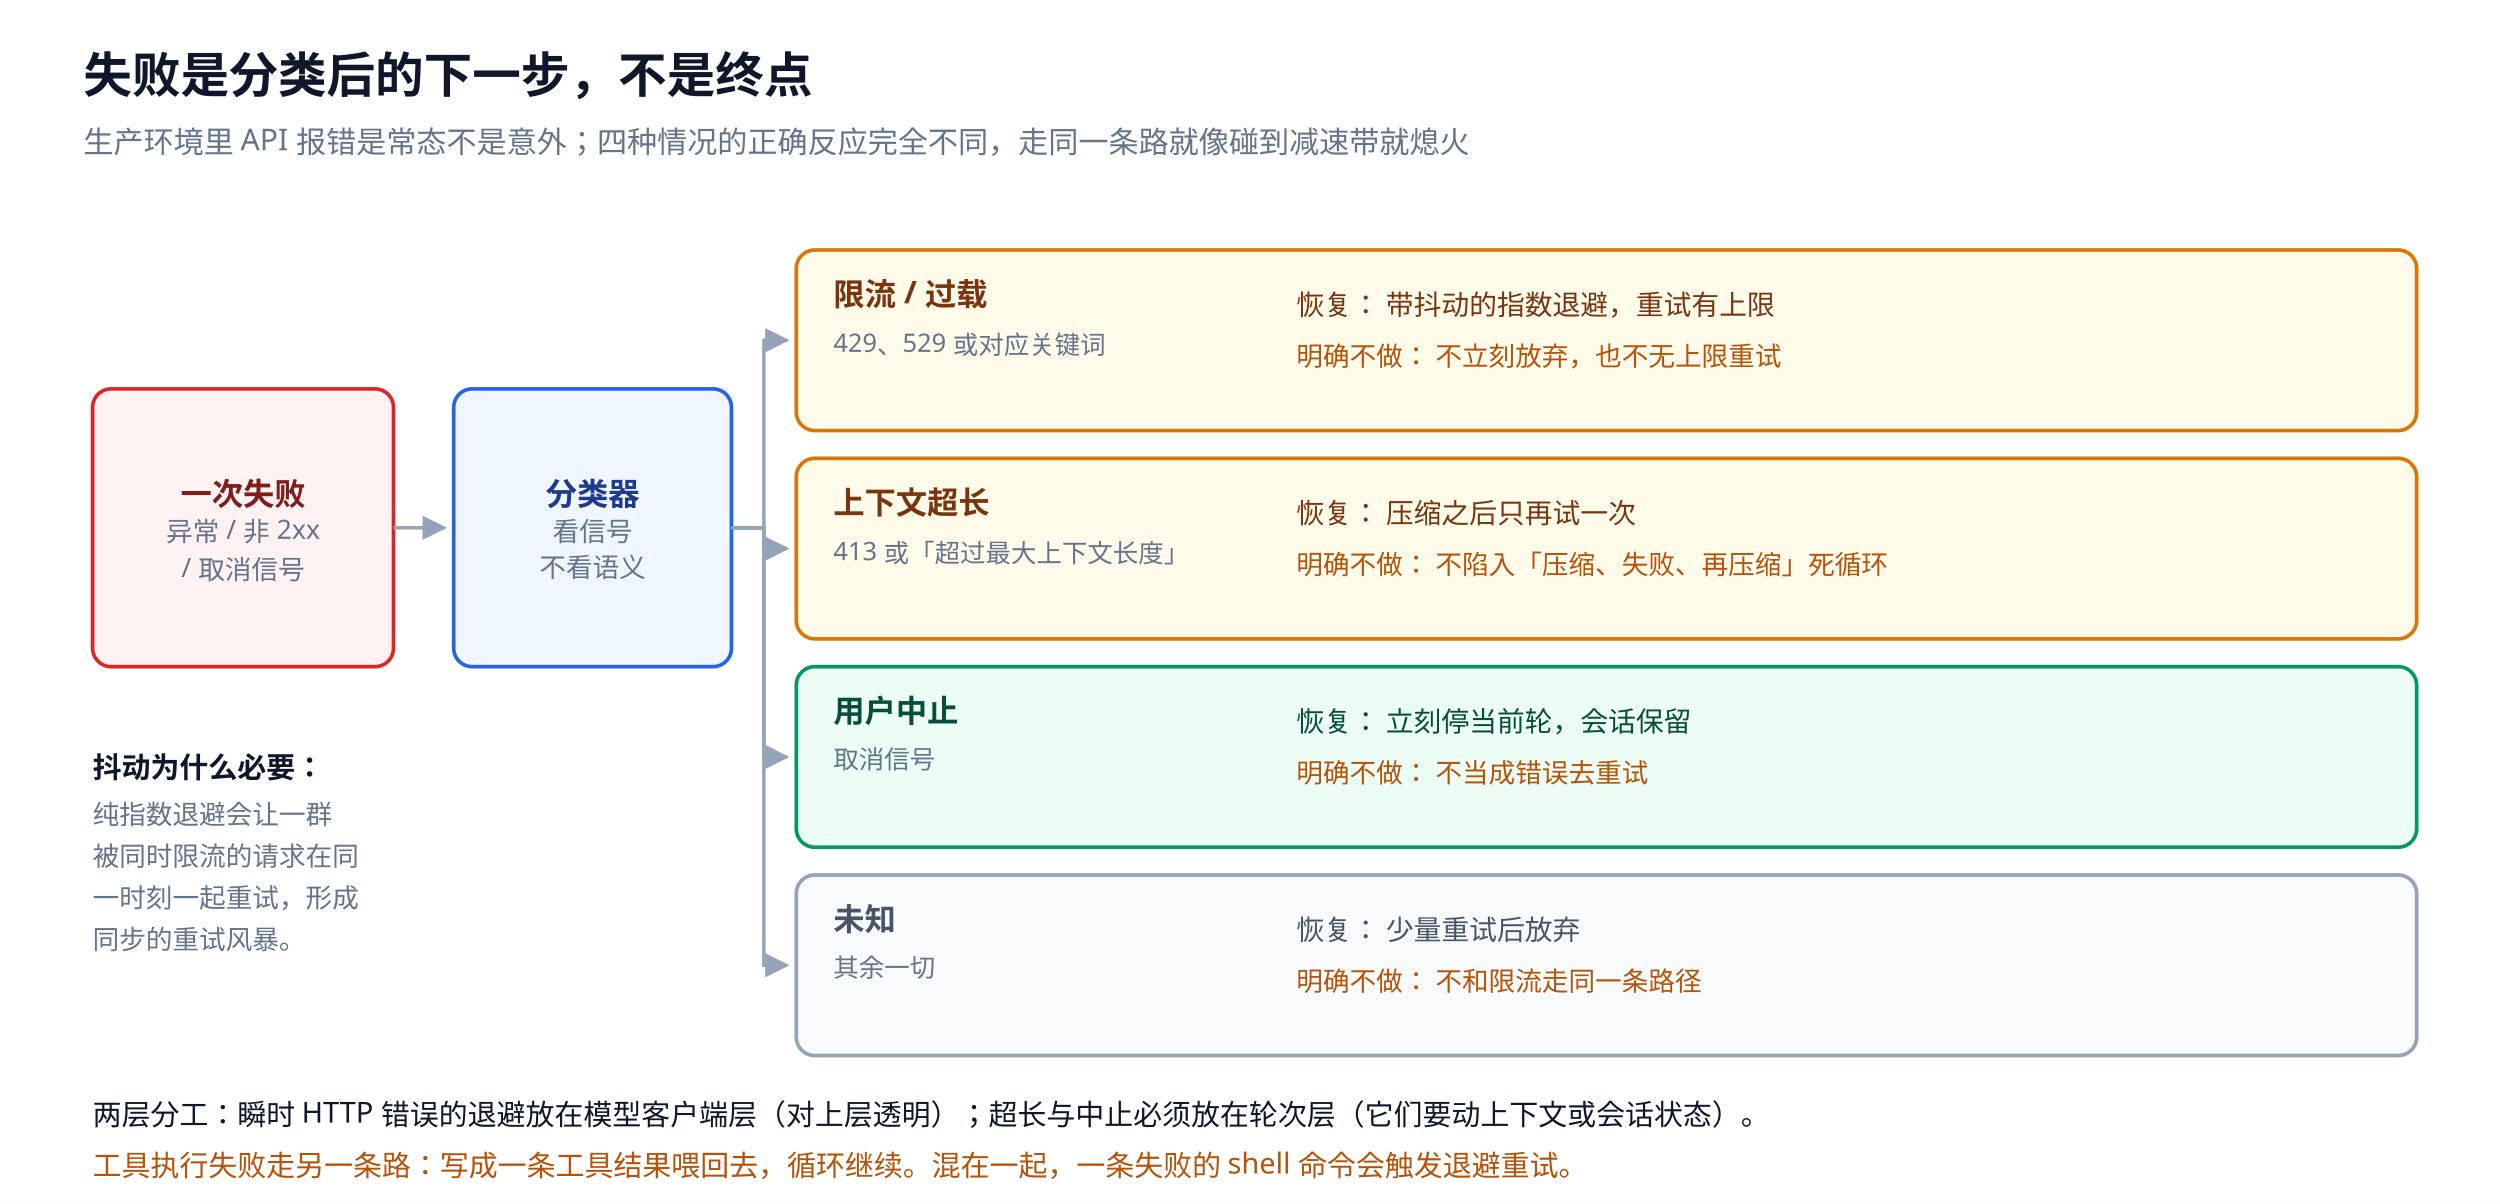
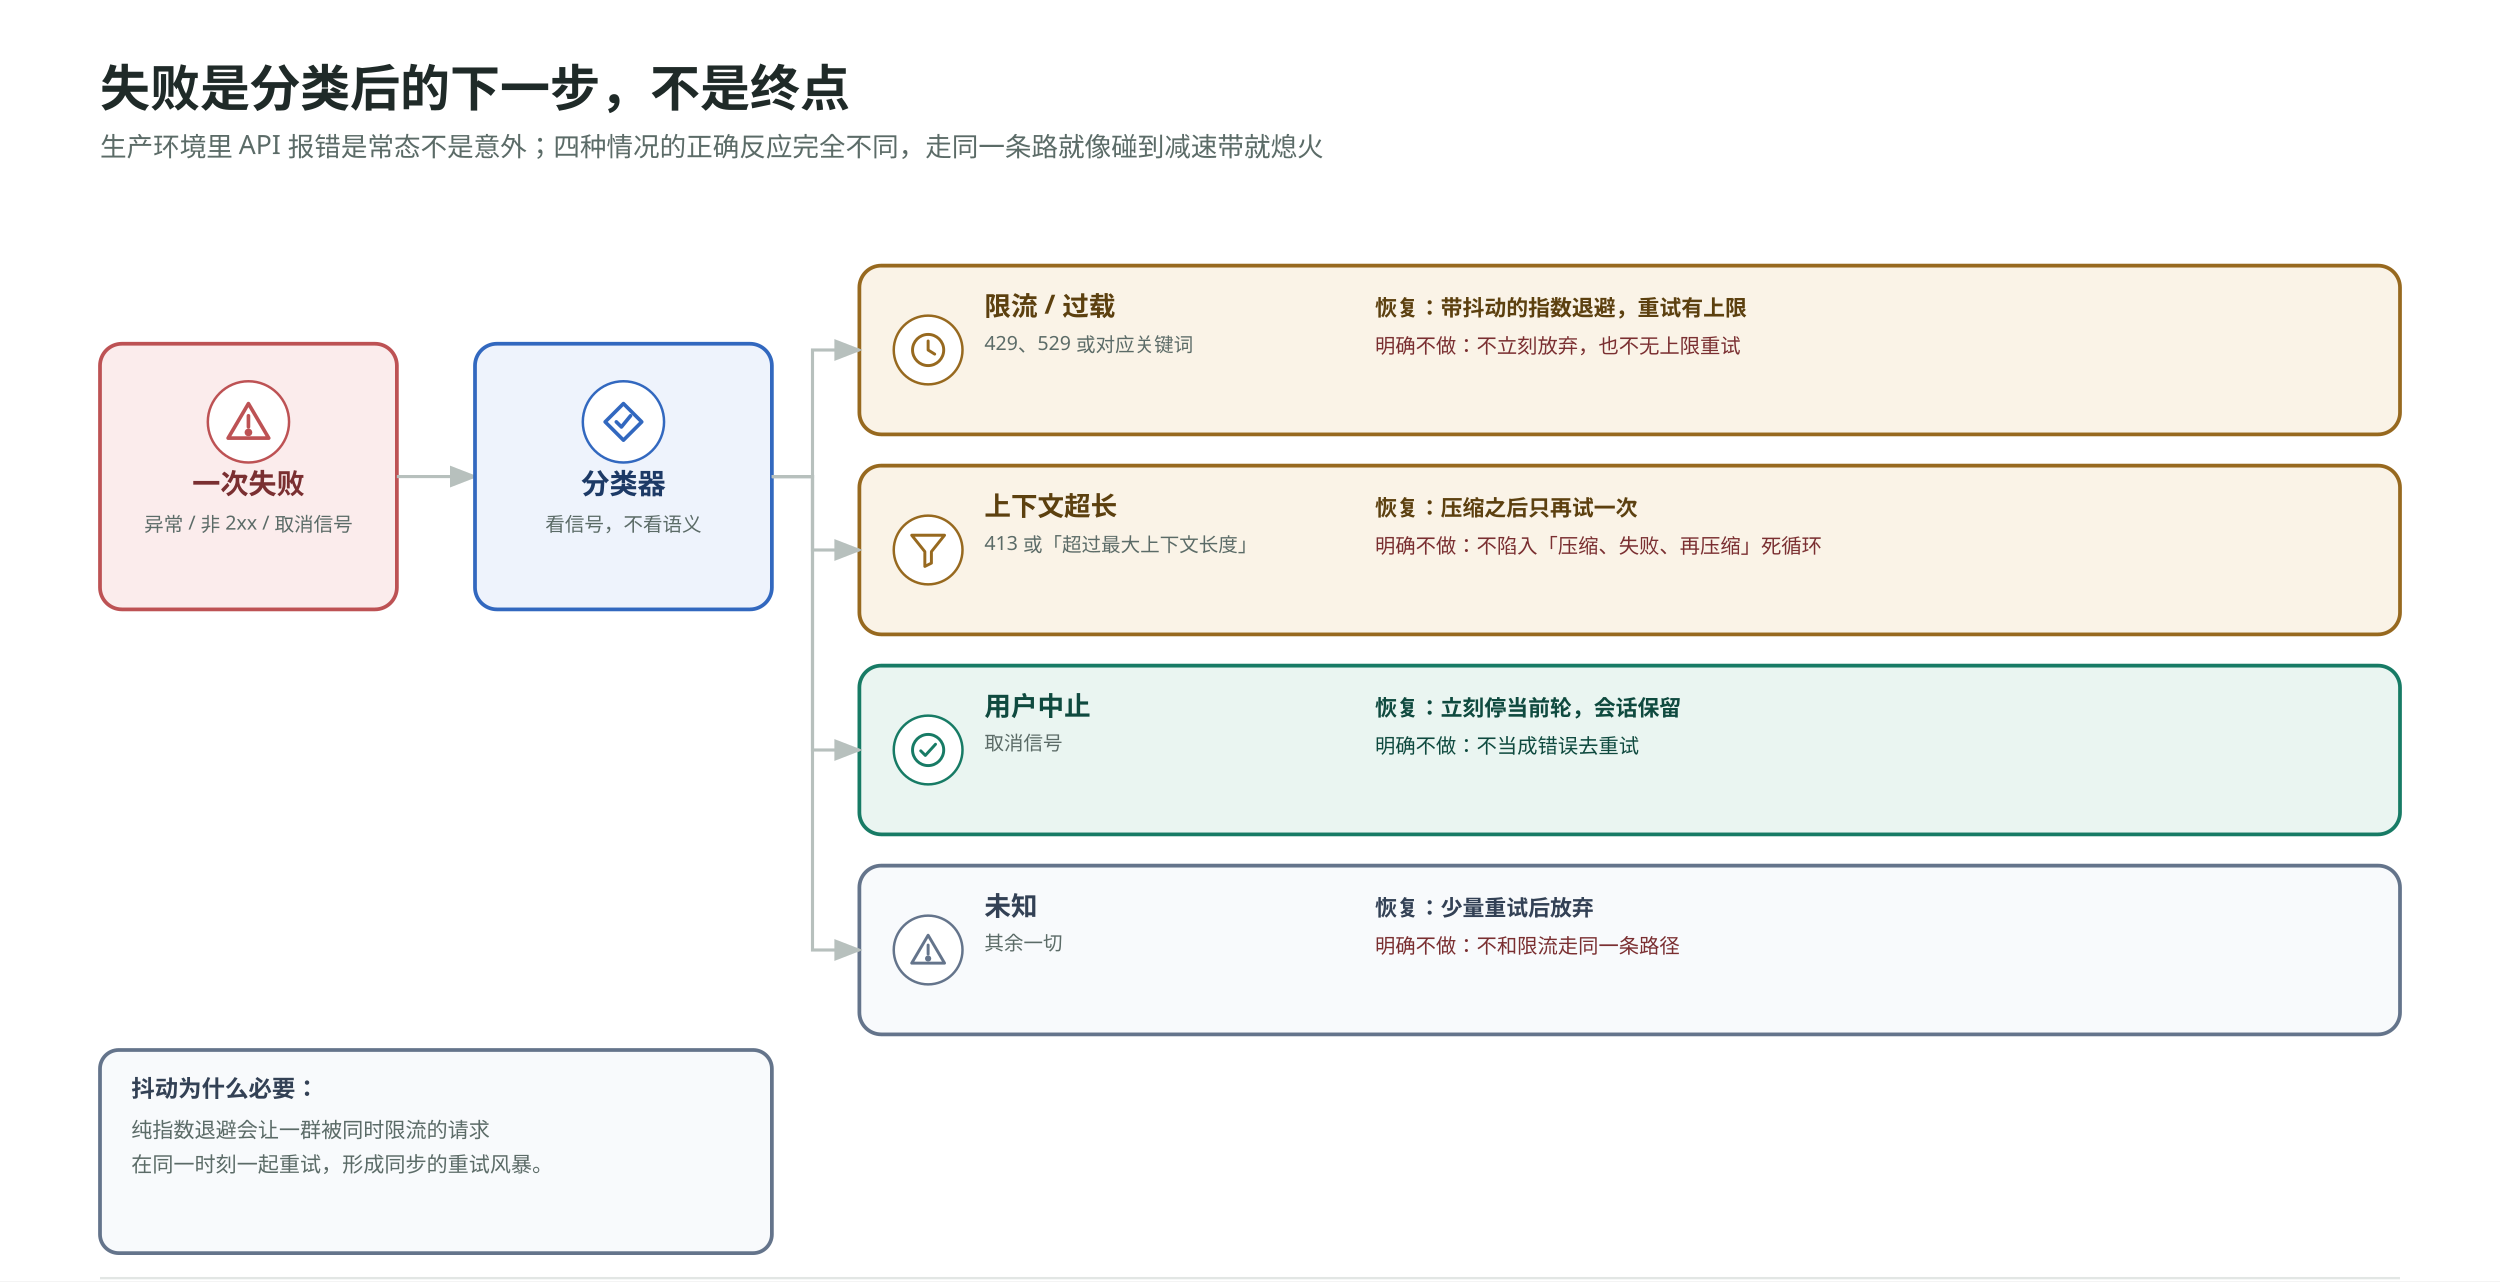
- <svg xmlns="http://www.w3.org/2000/svg" width="1080" height="520" viewBox="0 0 1080 520" font-family="'PingFang SC','Hiragino Sans GB','Heiti SC','Microsoft YaHei',sans-serif">
-   <rect width="1080" height="520" fill="#ffffff" />
+ <svg xmlns="http://www.w3.org/2000/svg" width="1600" height="820" viewBox="0 0 1600 820">
+   <style>text{font-family:'PingFang SC','Hiragino Sans GB','Heiti SC','Microsoft YaHei',sans-serif;letter-spacing:0}</style>
  <defs>
-     <marker id="a" viewBox="0 0 10 10" refX="9" refY="5" markerWidth="7" markerHeight="7" orient="auto">
-       <path d="M0,0 L10,5 L0,10 z" fill="#94a3b8" />
+     <marker id="arr" markerWidth="9" markerHeight="7" refX="8" refY="3.5" orient="auto">
+       <polygon points="0 0,9 3.5,0 7" fill="#b7c0bd" />
    </marker>
-     <marker id="ar" viewBox="0 0 10 10" refX="9" refY="5" markerWidth="7" markerHeight="7" orient="auto">
-       <path d="M0,0 L10,5 L0,10 z" fill="#dc2626" />
+     <marker id="arr-r" markerWidth="9" markerHeight="7" refX="8" refY="3.5" orient="auto">
+       <polygon points="0 0,9 3.5,0 7" fill="#bd5254" />
    </marker>
-     <marker id="ag" viewBox="0 0 10 10" refX="9" refY="5" markerWidth="7" markerHeight="7" orient="auto">
-       <path d="M0,0 L10,5 L0,10 z" fill="#059669" />
+     <marker id="arr-g" markerWidth="9" markerHeight="7" refX="8" refY="3.5" orient="auto">
+       <polygon points="0 0,9 3.5,0 7" fill="#177b65" />
+     </marker>
+     <marker id="arr-b" markerWidth="9" markerHeight="7" refX="8" refY="3.5" orient="auto">
+       <polygon points="0 0,9 3.5,0 7" fill="#3268bf" />
    </marker>
  </defs>
-   <text x="36" y="40" font-size="21" fill="#0f172a" text-anchor="start" font-weight="600">失败是分类后的下一步，不是终点</text>
-   <text x="36" y="66" font-size="13" fill="#64748b" text-anchor="start" font-weight="400">生产环境里 API 报错是常态不是意外；四种情况的正确反应完全不同，走同一条路就像碰到减速带就熄火</text>
-   <rect x="40" y="168" width="130" height="120" rx="8" fill="#fef2f2" stroke="#dc2626" stroke-width="1.6" />
-   <text x="105.0" y="218.25" font-size="13.5" fill="#7f1d1d" text-anchor="middle" font-weight="600">一次失败</text>
-   <text x="105.0" y="233.75" font-size="11.5" fill="#64748b" text-anchor="middle" font-weight="400">异常 / 非 2xx</text>
-   <text x="105.0" y="249.25" font-size="11.5" fill="#64748b" text-anchor="middle" font-weight="400">/ 取消信号</text>
-   <rect x="196" y="168" width="120" height="120" rx="8" fill="#eff6ff" stroke="#2563eb" stroke-width="1.6" />
-   <text x="256.0" y="218.25" font-size="13.5" fill="#1e3a8a" text-anchor="middle" font-weight="600">分类器</text>
-   <text x="256.0" y="233.75" font-size="11.5" fill="#64748b" text-anchor="middle" font-weight="400">看信号</text>
-   <text x="256.0" y="249.25" font-size="11.5" fill="#64748b" text-anchor="middle" font-weight="400">不看语义</text>
-   <path d="M170,228 L192,228" fill="none" stroke="#94a3b8" stroke-width="1.5" marker-end="url(#a)" />
-   <rect x="344" y="108" width="700" height="78" rx="8" fill="#fffbeb" stroke="#d97706" stroke-width="1.6" />
-   <text x="360" y="132" font-size="13.5" fill="#78350f" text-anchor="start" font-weight="600">限流 / 过载</text>
-   <text x="360" y="152" font-size="11" fill="#64748b" text-anchor="start" font-weight="400">429、529 或对应关键词</text>
-   <text x="560" y="136" font-size="12" fill="#78350f" text-anchor="start" font-weight="400">恢复： 带抖动的指数退避，重试有上限</text>
-   <text x="560" y="158" font-size="11.5" fill="#b45309" text-anchor="start" font-weight="400">明确不做： 不立刻放弃，也不无上限重试</text>
-   <polyline points="316,228 330,228 330,147 340,147" fill="none" stroke="#94a3b8" stroke-width="1.5" marker-end="url(#a)" />
-   <rect x="344" y="198" width="700" height="78" rx="8" fill="#fffbeb" stroke="#d97706" stroke-width="1.6" />
-   <text x="360" y="222" font-size="13.5" fill="#78350f" text-anchor="start" font-weight="600">上下文超长</text>
-   <text x="360" y="242" font-size="11" fill="#64748b" text-anchor="start" font-weight="400">413 或「超过最大上下文长度」</text>
-   <text x="560" y="226" font-size="12" fill="#78350f" text-anchor="start" font-weight="400">恢复： 压缩之后只再试一次</text>
-   <text x="560" y="248" font-size="11.5" fill="#b45309" text-anchor="start" font-weight="400">明确不做： 不陷入「压缩、失败、再压缩」死循环</text>
-   <polyline points="316,228 330,228 330,237 340,237" fill="none" stroke="#94a3b8" stroke-width="1.5" marker-end="url(#a)" />
-   <rect x="344" y="288" width="700" height="78" rx="8" fill="#ecfdf5" stroke="#059669" stroke-width="1.6" />
-   <text x="360" y="312" font-size="13.5" fill="#064e3b" text-anchor="start" font-weight="600">用户中止</text>
-   <text x="360" y="332" font-size="11" fill="#64748b" text-anchor="start" font-weight="400">取消信号</text>
-   <text x="560" y="316" font-size="12" fill="#064e3b" text-anchor="start" font-weight="400">恢复： 立刻停当前轮，会话保留</text>
-   <text x="560" y="338" font-size="11.5" fill="#b45309" text-anchor="start" font-weight="400">明确不做： 不当成错误去重试</text>
-   <polyline points="316,228 330,228 330,327 340,327" fill="none" stroke="#94a3b8" stroke-width="1.5" marker-end="url(#a)" />
-   <rect x="344" y="378" width="700" height="78" rx="8" fill="#f8fafc" stroke="#94a3b8" stroke-width="1.6" />
-   <text x="360" y="402" font-size="13.5" fill="#475569" text-anchor="start" font-weight="600">未知</text>
-   <text x="360" y="422" font-size="11" fill="#64748b" text-anchor="start" font-weight="400">其余一切</text>
-   <text x="560" y="406" font-size="12" fill="#475569" text-anchor="start" font-weight="400">恢复： 少量重试后放弃</text>
-   <text x="560" y="428" font-size="11.5" fill="#b45309" text-anchor="start" font-weight="400">明确不做： 不和限流走同一条路径</text>
-   <polyline points="316,228 330,228 330,417 340,417" fill="none" stroke="#94a3b8" stroke-width="1.5" marker-end="url(#a)" />
-   <text x="40" y="336" font-size="12.5" fill="#0f172a" text-anchor="start" font-weight="600">抖动为什么必要：</text>
-   <text x="40" y="356" font-size="11.5" fill="#64748b" text-anchor="start" font-weight="400">纯指数退避会让一群</text>
-   <text x="40" y="374" font-size="11.5" fill="#64748b" text-anchor="start" font-weight="400">被同时限流的请求在同</text>
-   <text x="40" y="392" font-size="11.5" fill="#64748b" text-anchor="start" font-weight="400">一时刻一起重试，形成</text>
-   <text x="40" y="410" font-size="11.5" fill="#64748b" text-anchor="start" font-weight="400">同步的重试风暴。</text>
-   <text x="40" y="486" font-size="12.5" fill="#0f172a" text-anchor="start" font-weight="400">两层分工：瞬时 HTTP 错误的退避放在模型客户端层（对上层透明）；超长与中止必须放在轮次层（它们要动上下文或会话状态）。</text>
-   <text x="40" y="508" font-size="12.5" fill="#b45309" text-anchor="start" font-weight="400">工具执行失败走另一条路：写成一条工具结果喂回去，循环继续。混在一起，一条失败的 shell 命令会触发退避重试。</text>
+   <rect width="1600" height="820" fill="#ffffff" />
+   <text x="64" y="68" font-size="32" fill="#1f2a28" text-anchor="start" font-weight="650">失败是分类后的下一步，不是终点</text>
+   <text x="64" y="100" font-size="17" fill="#5b6b67" text-anchor="start" font-weight="400">生产环境里 API 报错是常态不是意外；四种情况的正确反应完全不同，走同一条路就像碰到减速带就熄火</text>
+   <rect x="64" y="220" width="190" height="170" rx="14" fill="#fbecec" stroke="#bd5254" stroke-width="2.4" />
+   <circle cx="159.0" cy="270" r="26" fill="#ffffff" stroke="#bd5254" stroke-width="1.6" />
+   <g transform="translate(143.4,254.4) scale(1.3)" fill="none" stroke="#bd5254" stroke-width="1.8" stroke-linecap="round" stroke-linejoin="round">
+     <path d="M12,3 L22,20 H2 Z" />
+     <line x1="12" y1="9" x2="12" y2="14.5" />
+     <circle cx="12" cy="17.2" r="1" fill="#bd5254" />
+   </g>
+   <text x="159.0" y="316" font-size="18" fill="#7a2f31" text-anchor="middle" font-weight="650">一次失败</text>
+   <text x="159.0" y="340" font-size="12.5" fill="#5b6b67" text-anchor="middle" font-weight="400">异常 / 非 2xx / 取消信号</text>
+   <line x1="254" y1="305.0" x2="304" y2="305.0" stroke="#b7c0bd" stroke-width="2" marker-end="url(#arr)" />
+   <rect x="304" y="220" width="190" height="170" rx="14" fill="#eef3fc" stroke="#3268bf" stroke-width="2.4" />
+   <circle cx="399.0" cy="270" r="26" fill="#ffffff" stroke="#3268bf" stroke-width="1.6" />
+   <g transform="translate(383.4,254.4) scale(1.3)" fill="none" stroke="#3268bf" stroke-width="1.8" stroke-linecap="round" stroke-linejoin="round">
+     <polygon points="12,3 21,12 12,21 3,12" />
+     <path d="M8.5,12 L11,14.5 L15.5,9" />
+   </g>
+   <text x="399.0" y="316" font-size="18" fill="#1d3a66" text-anchor="middle" font-weight="650">分类器</text>
+   <text x="399.0" y="340" font-size="12.5" fill="#5b6b67" text-anchor="middle" font-weight="400">看信号，不看语义</text>
+   <rect x="550" y="170" width="986" height="108" rx="14" fill="#faf3e7" stroke="#97691f" stroke-width="2.4" />
+   <circle cx="594" cy="224.0" r="22" fill="#ffffff" stroke="#97691f" stroke-width="1.6" />
+   <g transform="translate(581.4,211.4) scale(1.05)" fill="none" stroke="#97691f" stroke-width="1.8" stroke-linecap="round" stroke-linejoin="round">
+     <circle cx="12" cy="12" r="9.5" />
+     <path d="M12,6.5 V12 L16,14.5" />
+   </g>
+   <text x="630" y="202" font-size="17" fill="#5c400f" text-anchor="start" font-weight="650">限流 / 过载</text>
+   <text x="630" y="224" font-size="12.5" fill="#5b6b67" text-anchor="start" font-weight="400">429、529 或对应关键词</text>
+   <text x="880" y="202" font-size="14" fill="#5c400f" text-anchor="start" font-weight="600">恢复：带抖动的指数退避，重试有上限</text>
+   <text x="880" y="226" font-size="13" fill="#7a2f31" text-anchor="start" font-weight="500">明确不做：不立刻放弃，也不无上限重试</text>
+   <polyline points="494,305.0 520,305.0 520,224.0 550,224.0" fill="none" stroke="#b7c0bd" stroke-width="2" marker-end="url(#arr)" />
+   <rect x="550" y="298" width="986" height="108" rx="14" fill="#faf3e7" stroke="#97691f" stroke-width="2.4" />
+   <circle cx="594" cy="352.0" r="22" fill="#ffffff" stroke="#97691f" stroke-width="1.6" />
+   <g transform="translate(581.4,339.4) scale(1.05)" fill="none" stroke="#97691f" stroke-width="1.8" stroke-linecap="round" stroke-linejoin="round">
+     <path d="M2,3 H22 L14,13 V20 L10,22 V13 Z" />
+   </g>
+   <text x="630" y="330" font-size="17" fill="#5c400f" text-anchor="start" font-weight="650">上下文超长</text>
+   <text x="630" y="352" font-size="12.5" fill="#5b6b67" text-anchor="start" font-weight="400">413 或「超过最大上下文长度」</text>
+   <text x="880" y="330" font-size="14" fill="#5c400f" text-anchor="start" font-weight="600">恢复：压缩之后只再试一次</text>
+   <text x="880" y="354" font-size="13" fill="#7a2f31" text-anchor="start" font-weight="500">明确不做：不陷入「压缩、失败、再压缩」死循环</text>
+   <polyline points="494,305.0 520,305.0 520,352.0 550,352.0" fill="none" stroke="#b7c0bd" stroke-width="2" marker-end="url(#arr)" />
+   <rect x="550" y="426" width="986" height="108" rx="14" fill="#eaf5f1" stroke="#177b65" stroke-width="2.4" />
+   <circle cx="594" cy="480.0" r="22" fill="#ffffff" stroke="#177b65" stroke-width="1.6" />
+   <g transform="translate(581.4,467.4) scale(1.05)" fill="none" stroke="#177b65" stroke-width="1.8" stroke-linecap="round" stroke-linejoin="round">
+     <circle cx="12" cy="12" r="9.5" />
+     <path d="M7.5,12.5 L10.3,15.3 L16.5,8.5" />
+   </g>
+   <text x="630" y="458" font-size="17" fill="#0f4a3f" text-anchor="start" font-weight="650">用户中止</text>
+   <text x="630" y="480" font-size="12.5" fill="#5b6b67" text-anchor="start" font-weight="400">取消信号</text>
+   <text x="880" y="458" font-size="14" fill="#0f4a3f" text-anchor="start" font-weight="600">恢复：立刻停当前轮，会话保留</text>
+   <text x="880" y="482" font-size="13" fill="#0f4a3f" text-anchor="start" font-weight="500">明确不做：不当成错误去重试</text>
+   <polyline points="494,305.0 520,305.0 520,480.0 550,480.0" fill="none" stroke="#b7c0bd" stroke-width="2" marker-end="url(#arr)" />
+   <rect x="550" y="554" width="986" height="108" rx="14" fill="#f8fafc" stroke="#64748b" stroke-width="2.4" />
+   <circle cx="594" cy="608.0" r="22" fill="#ffffff" stroke="#64748b" stroke-width="1.6" />
+   <g transform="translate(581.4,595.4) scale(1.05)" fill="none" stroke="#64748b" stroke-width="1.8" stroke-linecap="round" stroke-linejoin="round">
+     <path d="M12,3 L22,20 H2 Z" />
+     <line x1="12" y1="9" x2="12" y2="14.5" />
+     <circle cx="12" cy="17.2" r="1" fill="#64748b" />
+   </g>
+   <text x="630" y="586" font-size="17" fill="#334155" text-anchor="start" font-weight="650">未知</text>
+   <text x="630" y="608" font-size="12.5" fill="#5b6b67" text-anchor="start" font-weight="400">其余一切</text>
+   <text x="880" y="586" font-size="14" fill="#334155" text-anchor="start" font-weight="600">恢复：少量重试后放弃</text>
+   <text x="880" y="610" font-size="13" fill="#7a2f31" text-anchor="start" font-weight="500">明确不做：不和限流走同一条路径</text>
+   <polyline points="494,305.0 520,305.0 520,608.0 550,608.0" fill="none" stroke="#b7c0bd" stroke-width="2" marker-end="url(#arr)" />
+   <rect x="64" y="672" width="430" height="130" rx="12" fill="#f8fafc" stroke="#64748b" stroke-width="2.4" />
+   <text x="84" y="702" font-size="15" fill="#334155" text-anchor="start" font-weight="650">抖动为什么必要：</text>
+   <text x="84" y="728" font-size="13.5" fill="#5b6b67" text-anchor="start" font-weight="400">纯指数退避会让一群被同时限流的请求</text>
+   <text x="84" y="750" font-size="13.5" fill="#5b6b67" text-anchor="start" font-weight="400">在同一时刻一起重试，形成同步的重试风暴。</text>
+   <line x1="64" y1="818" x2="1536" y2="818" stroke="#e2e6e4" stroke-width="1.5" />
+   <text x="64" y="842" font-size="15" fill="#1f2a28" text-anchor="start" font-weight="400">两层分工：瞬时 HTTP 错误的退避放在模型客户端层（对上层透明）；超长与中止必须放在轮次层（它们要动上下文或会话状态）。</text>
+   <text x="64" y="870" font-size="14.5" fill="#7a2f31" text-anchor="start" font-weight="600">工具执行失败走另一条路：写成一条工具结果喂回去，循环继续。混在一起，一条失败的 shell 命令会触发退避重试。</text>
</svg>
